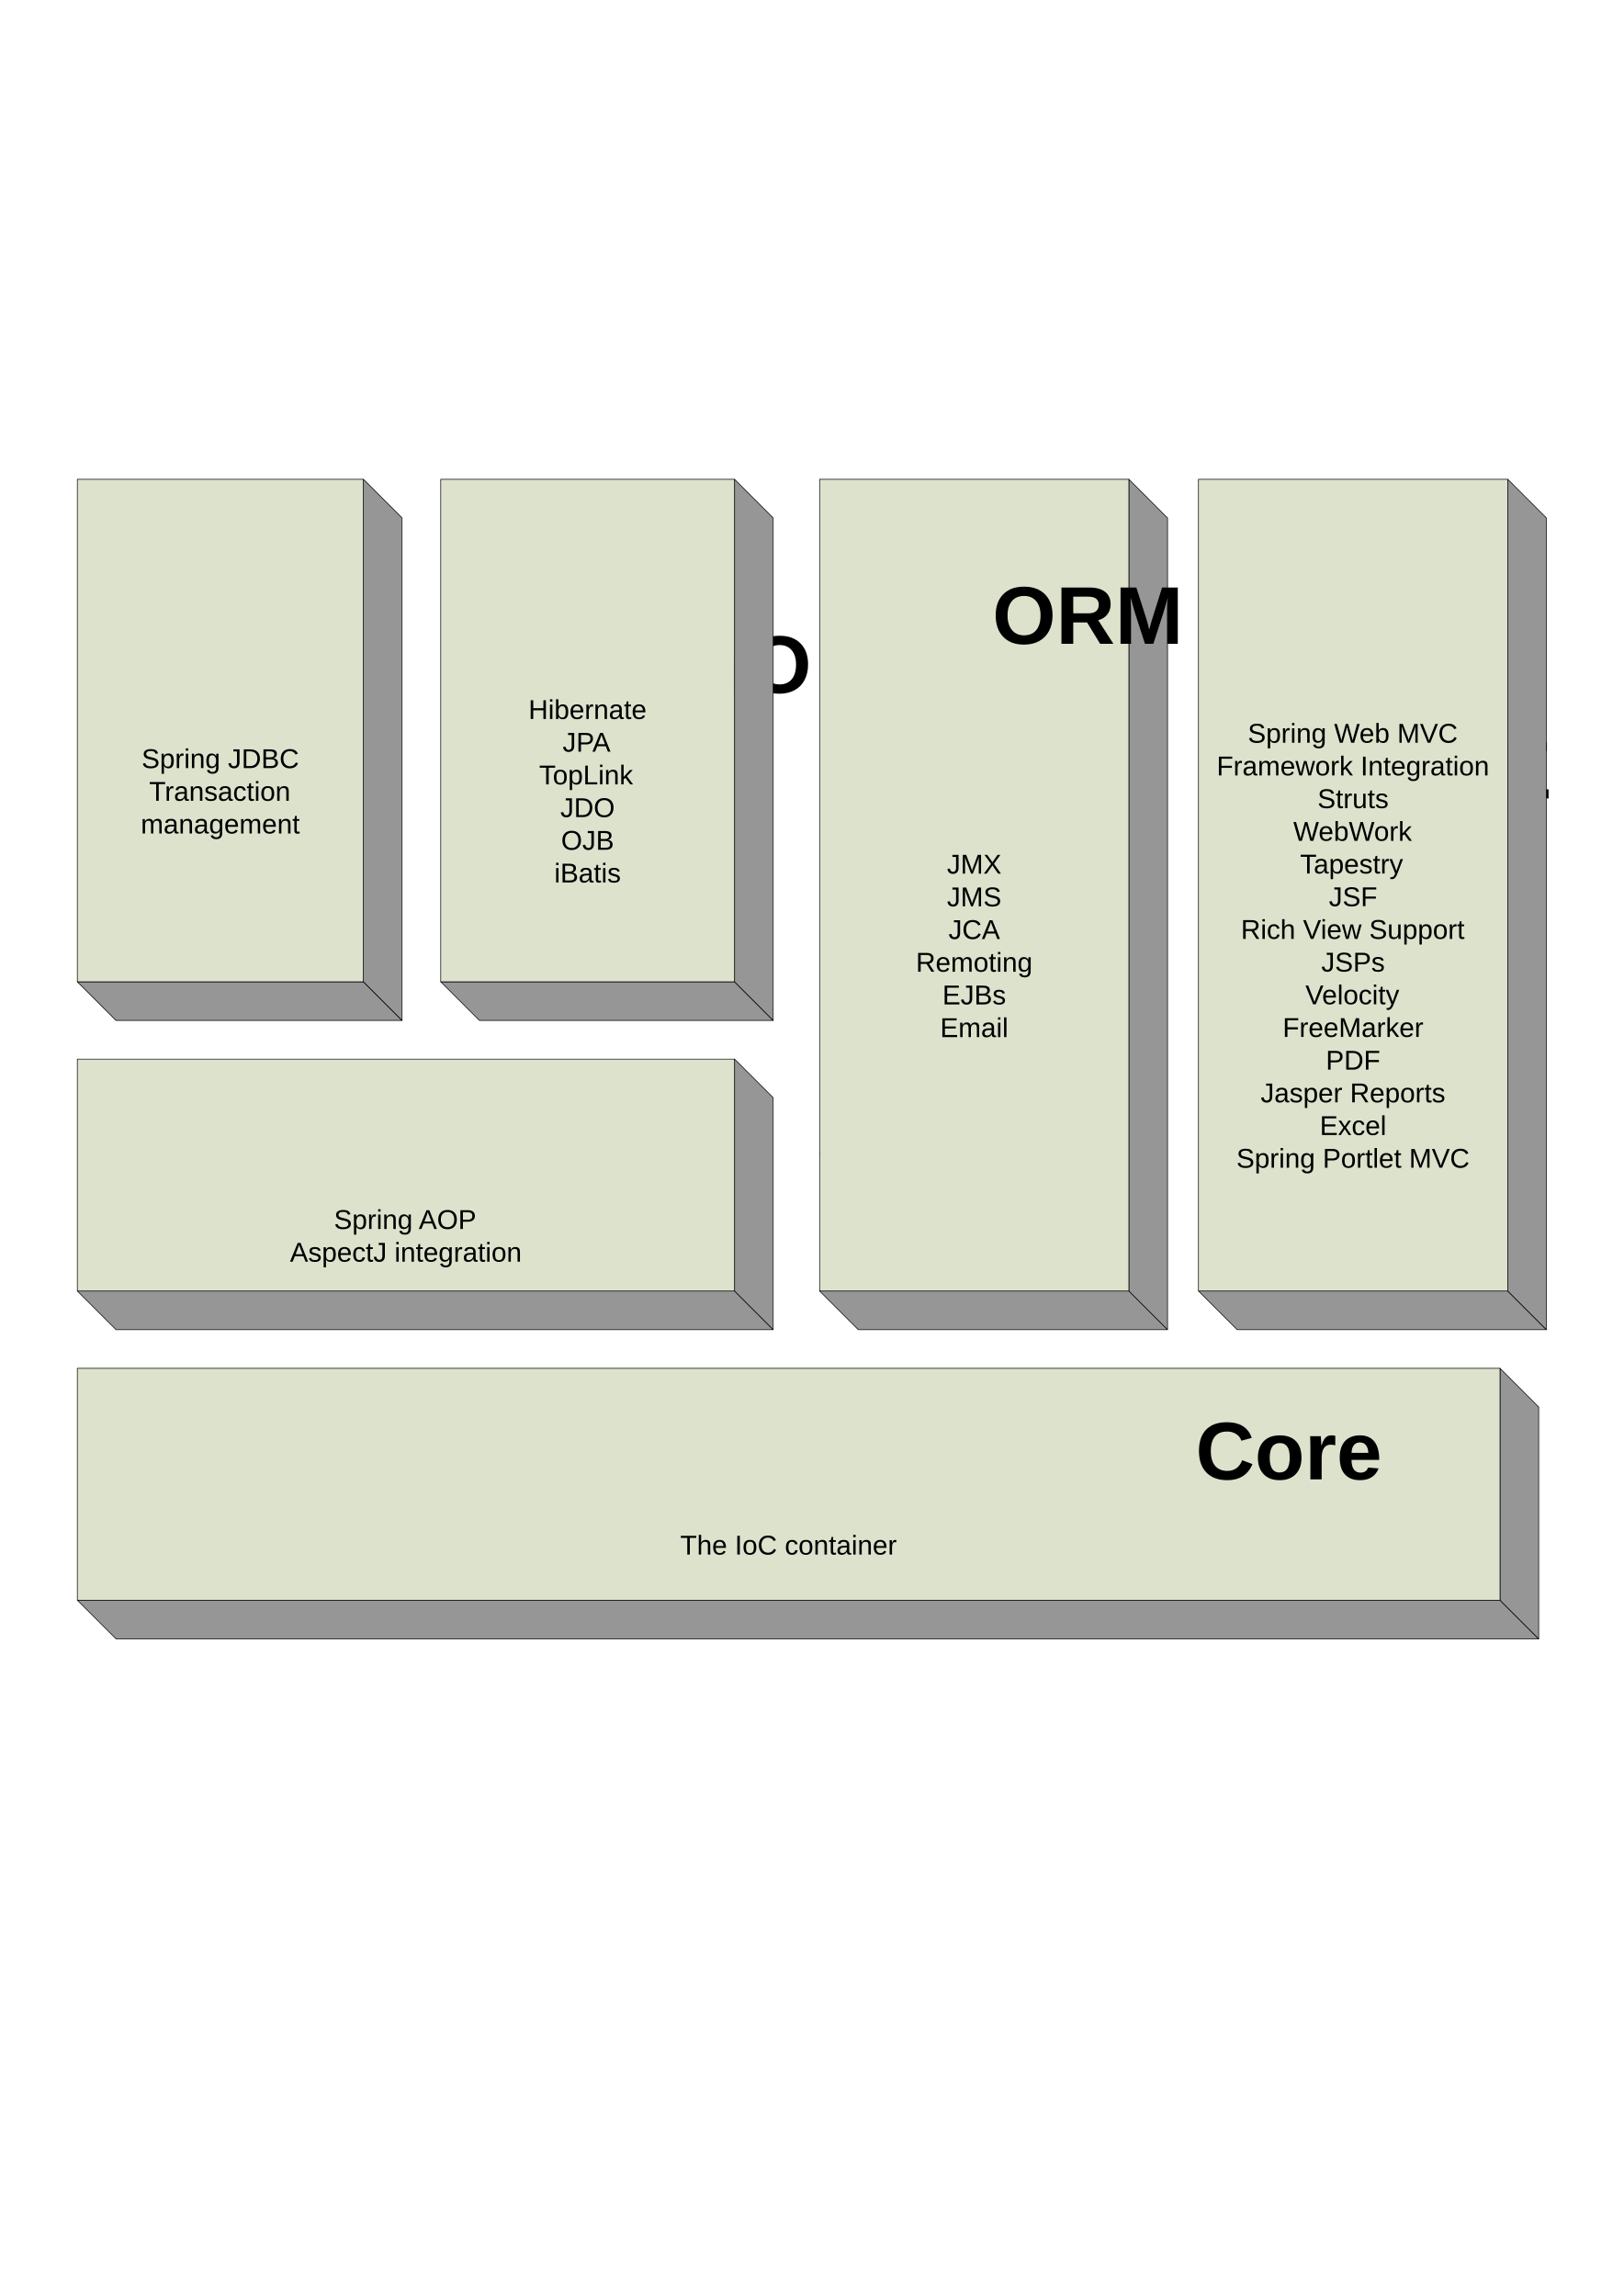
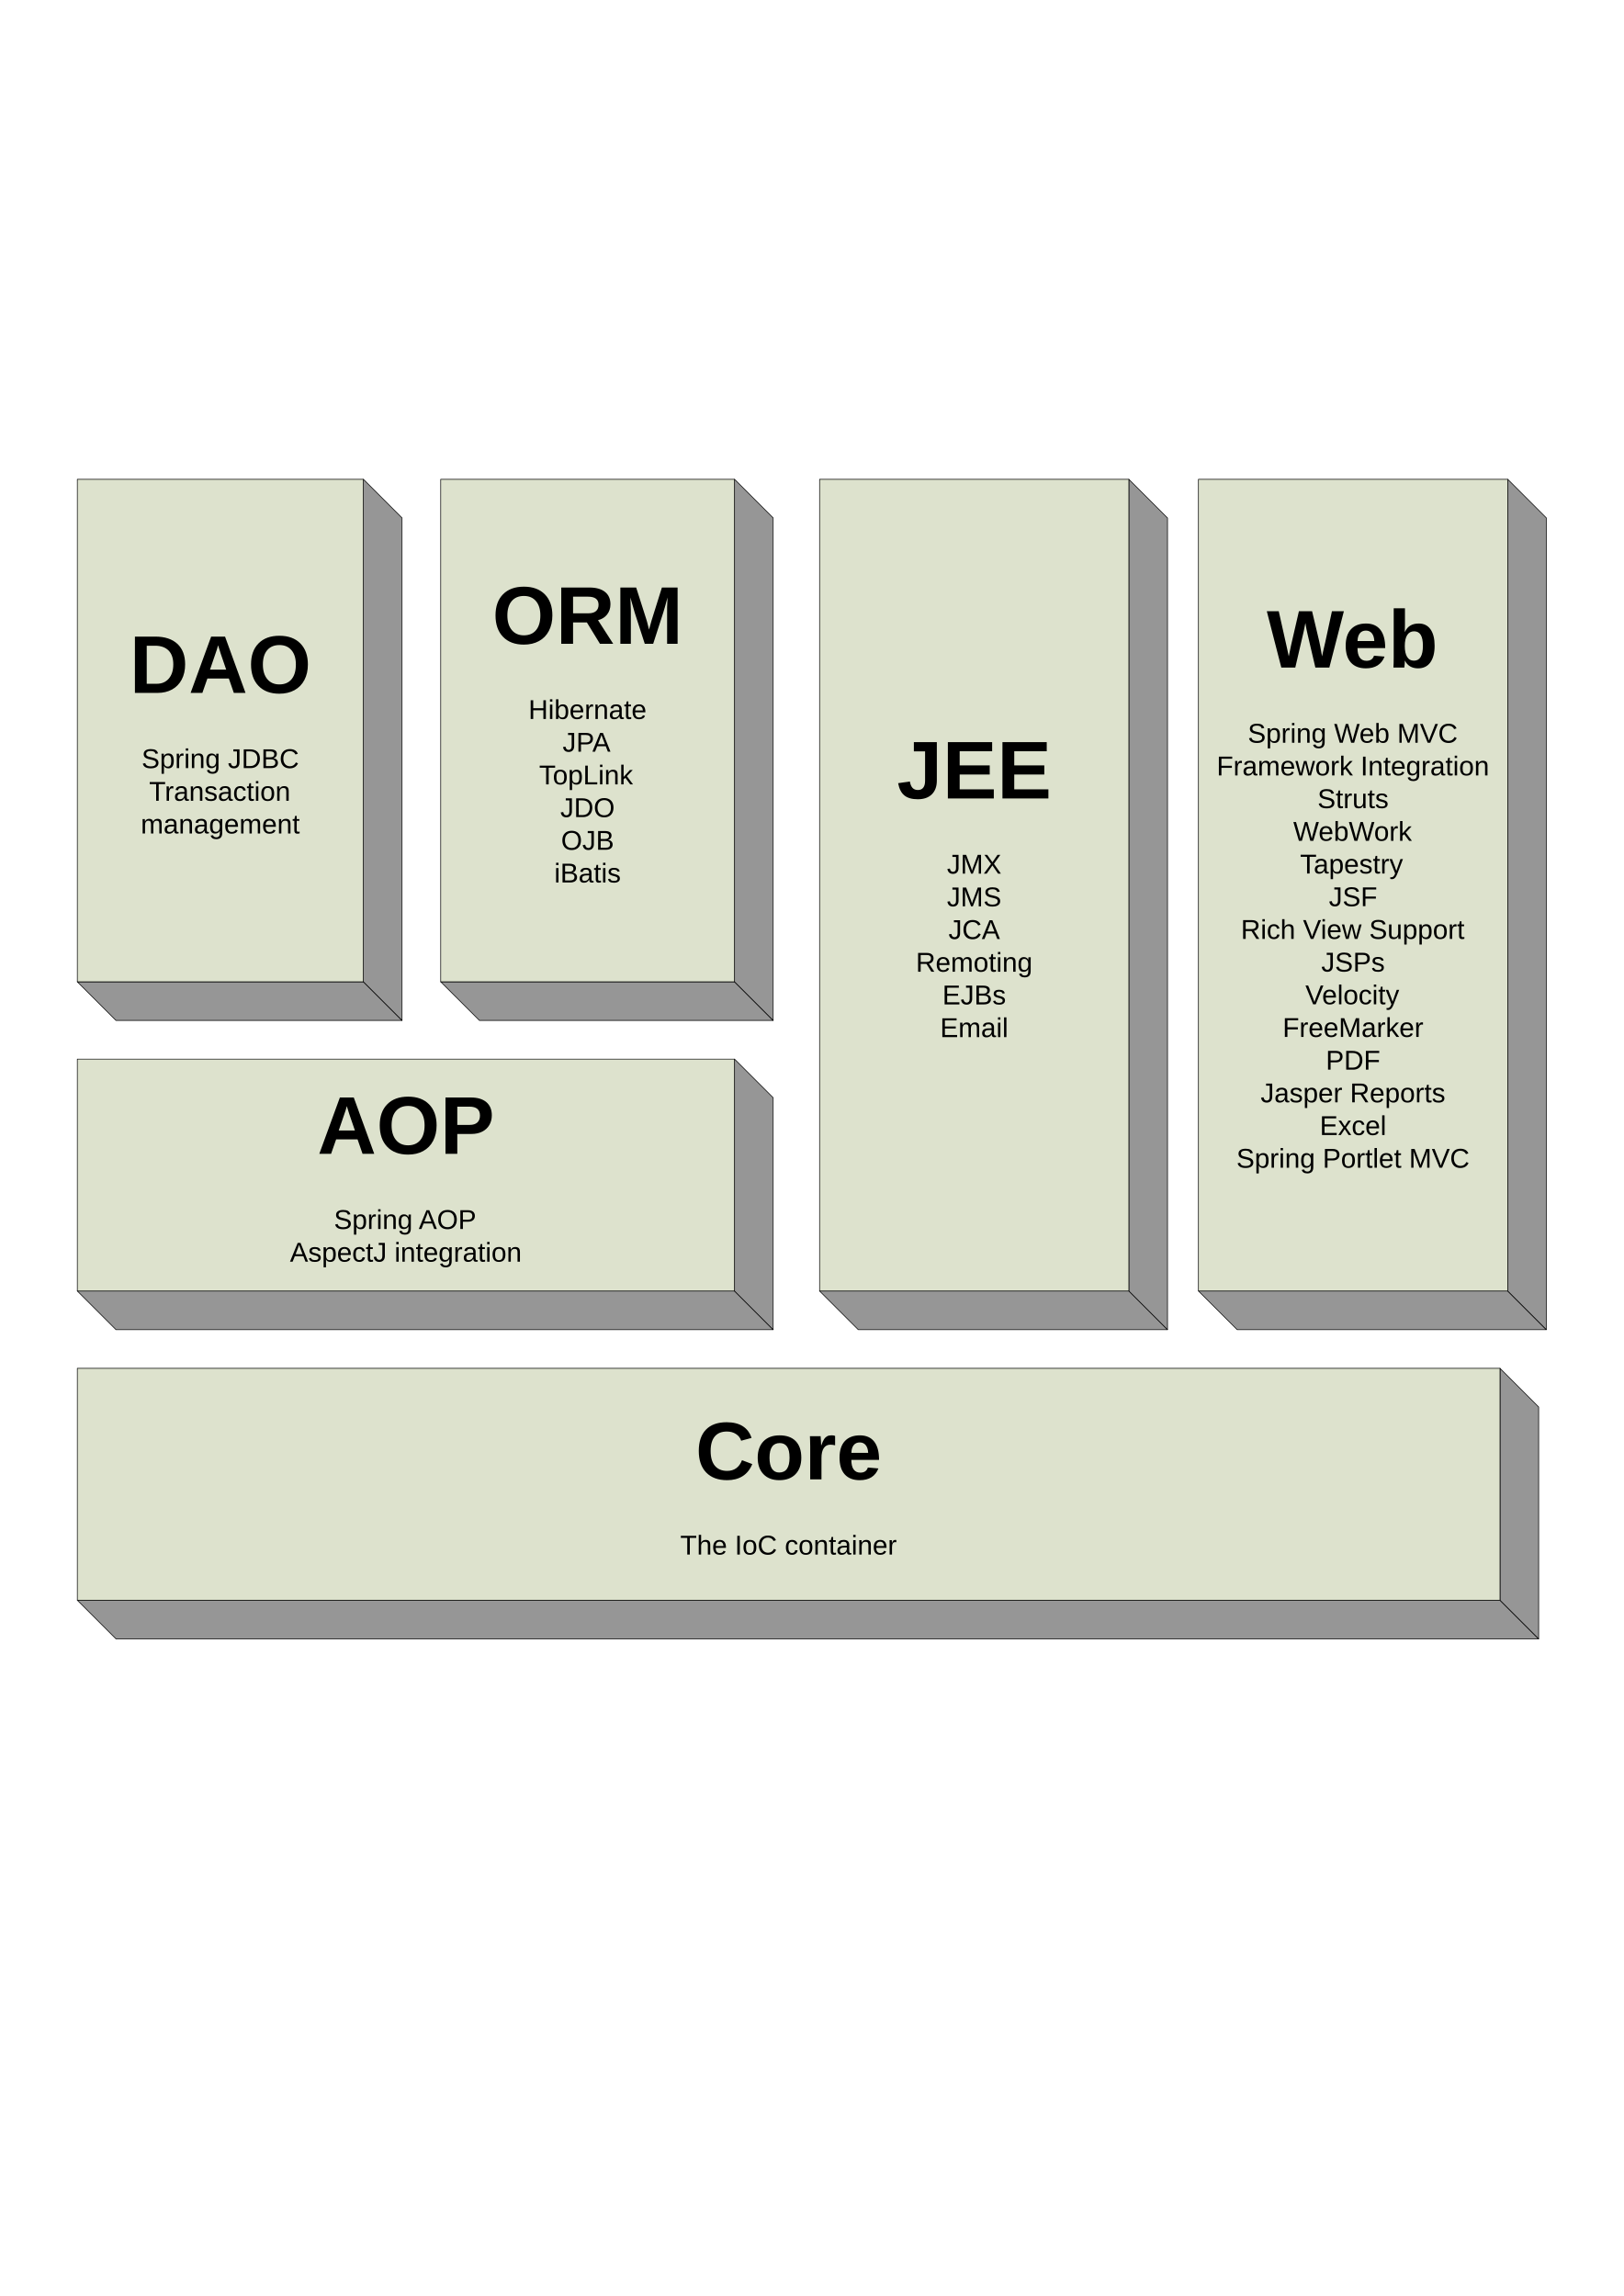
- <svg xmlns="http://www.w3.org/2000/svg" xmlns:ns1="http://schemas.microsoft.com/visio/2003/SVGExtensions/" width="8.268in" height="11.693in" viewBox="0 0 595.276 841.89" xml:space="preserve" color-interpolation-filters="sRGB" class="st5">
-   <ns1:documentProperties ns1:langID="1033" ns1:viewMarkup="false" />
-   <style type="text/css">
- 	
- 		.st1 {fill:#969696;stroke:#000000;stroke-linecap:round;stroke-linejoin:round;stroke-width:0.24}
- 		.st2 {fill:#dde2cd;stroke:#000000;stroke-linecap:round;stroke-linejoin:round;stroke-width:0.24}
- 		.st3 {fill:#000000;font-family:Arial;font-size:2.5em;font-weight:bold}
- 		.st4 {font-size:0.333em;font-weight:normal}
- 		.st5 {fill:none;fill-rule:evenodd;font-size:12;overflow:visible;stroke-linecap:square;stroke-miterlimit:3}
- 	
- 	</style>
-   <g ns1:mID="0" ns1:index="1" ns1:groupContext="foregroundPage">
-     <ns1:userDefs>
-       <ns1:ud ns1:nameU="SchemeName" ns1:val="VT4(Default)" />
-     </ns1:userDefs>
-     <ns1:pageProperties ns1:drawingScale="0.0393701" ns1:pageScale="0.0393701" ns1:drawingUnits="24" ns1:shadowOffsetX="8.50394" ns1:shadowOffsetY="-8.50394" />
-     <ns1:layer ns1:name="Connector" ns1:index="0" />
-     <g id="group9-1" transform="translate(549.921,-255.118) scale(-1,1)" ns1:mID="9" ns1:groupContext="group">
-       <ns1:userDefs>
-         <ns1:ud ns1:nameU="Scale" ns1:val="VT0(1):26" />
-         <ns1:ud ns1:nameU="AntiScale" ns1:val="VT0(1):26" />
-         <ns1:ud ns1:nameU="visVersion" ns1:val="VT0(11):26" />
-       </ns1:userDefs>
-       <g id="shape10-2" ns1:mID="10" ns1:groupContext="shape" transform="translate(0,14.1732)">
+ <svg xmlns="http://www.w3.org/2000/svg" width="793.701" height="1122.518" class="st5" color-interpolation-filters="sRGB" viewBox="0 0 595.276 841.89" xml:space="preserve">
+   <style type="text/css">.st1,.st2{fill:#969696;stroke:#000;stroke-linecap:round;stroke-linejoin:round;stroke-width:.24}.st2{fill:#dde2cd}.st3{fill:#000;font-family:Arial;font-size:2.5em;font-weight:700}.st4{font-size:.333em;font-weight:400}.st5{fill:none;fill-rule:evenodd;font-size:12;overflow:visible;stroke-linecap:square;stroke-miterlimit:3}</style>
+   <g>
+     <g id="group9-1" transform="translate(549.921,-255.118) scale(-1,1)">
+       <g id="shape10-2" transform="translate(0,14.1732)">
        <path d="M0 827.72 L521.57 827.72 L507.4 841.89 L-14.17 841.89 L0 827.72 Z" class="st1" />
      </g>
-       <g id="shape11-4" ns1:mID="11" ns1:groupContext="shape" transform="translate(-14.1732,0)">
+       <g id="shape11-4" transform="translate(-14.1732,0)">
        <path d="M0 856.06 L14.17 841.89 L14.17 756.85 L0 771.02 L0 856.06 Z" class="st1" />
      </g>
-       <g id="shape12-6" ns1:mID="12" ns1:groupContext="shape">
-         <rect x="0" y="756.85" width="521.575" height="85.039" class="st2" />
+       <g id="shape12-6">
+         <rect width="521.575" height="85.039" x="0" y="756.85" class="st2" />
      </g>
-       <g id="shape9-8" ns1:mID="9" ns1:groupContext="groupContent">
-         <ns1:textBlock ns1:margins="rect(4,4,4,4)" ns1:tabSpace="42.5197" />
-         <ns1:textRect cx="260.787" cy="799.37" width="521.58" height="85.039" />
-         <text x="-294.97" y="797.57" transform="scale(-1,1)" class="st3" ns1:langID="2057">
-           <ns1:paragraph ns1:horizAlign="1" />
-           <ns1:tabList />Core<ns1:newlineChar />
-           <ns1:newlineChar />
-           <tspan x="-300.54" dy="2.76em" class="st4">The IoC container</tspan>
+       <g id="shape9-8">
+         <text x="-294.97" y="797.57" class="st3" transform="scale(-1,1)">Core<tspan x="-300.54" class="st4" dy="2.76em">The IoC container</tspan>
        </text>
      </g>
    </g>
-     <g id="group1-11" transform="translate(269.291,-368.504) scale(-1,1)" ns1:mID="1" ns1:groupContext="group">
-       <ns1:userDefs>
-         <ns1:ud ns1:nameU="Scale" ns1:val="VT0(1):26" />
-         <ns1:ud ns1:nameU="AntiScale" ns1:val="VT0(1):26" />
-         <ns1:ud ns1:nameU="visVersion" ns1:val="VT0(11):26" />
-       </ns1:userDefs>
-       <g id="shape2-12" ns1:mID="2" ns1:groupContext="shape" transform="translate(0,14.1732)">
+     <g id="group1-11" transform="translate(269.291,-368.504) scale(-1,1)">
+       <g id="shape2-12" transform="translate(0,14.1732)">
        <path d="M0 827.72 L240.94 827.72 L226.77 841.89 L-14.17 841.89 L0 827.72 Z" class="st1" />
      </g>
-       <g id="shape3-14" ns1:mID="3" ns1:groupContext="shape" transform="translate(-14.1732,0)">
+       <g id="shape3-14" transform="translate(-14.1732,0)">
        <path d="M0 856.06 L14.17 841.89 L14.17 756.85 L0 771.02 L0 856.06 Z" class="st1" />
      </g>
-       <g id="shape4-16" ns1:mID="4" ns1:groupContext="shape">
-         <rect x="0" y="756.85" width="240.945" height="85.039" class="st2" />
+       <g id="shape4-16">
+         <rect width="240.945" height="85.039" x="0" y="756.85" class="st2" />
      </g>
-       <g id="shape1-18" ns1:mID="1" ns1:groupContext="groupContent">
-         <ns1:textBlock ns1:margins="rect(4,4,4,4)" ns1:tabSpace="42.5197" />
-         <ns1:textRect cx="120.472" cy="799.37" width="240.95" height="85.039" />
-         <text x="-152.97" y="791.57" transform="scale(-1,1)" class="st3" ns1:langID="2057">
-           <ns1:paragraph ns1:horizAlign="1" />
-           <ns1:tabList />AOP<ns1:newlineChar />
-           <ns1:newlineChar />
-           <tspan x="-146.87" dy="2.76em" class="st4">Spring AOP<ns1:newlineChar />
-           </tspan>
-           <tspan x="-162.99" dy="1.2em" class="st4">AspectJ integration</tspan>
+       <g id="shape1-18">
+         <text x="-152.97" y="791.57" class="st3" transform="scale(-1,1)">AOP<tspan x="-146.87" class="st4" dy="2.76em">Spring AOP</tspan>
+           <tspan x="-162.99" class="st4" dy="1.2em">AspectJ integration</tspan>
        </text>
      </g>
    </g>
-     <g id="group5-22" transform="translate(133.228,-481.89) scale(-1,1)" ns1:mID="5" ns1:groupContext="group">
-       <ns1:userDefs>
-         <ns1:ud ns1:nameU="Scale" ns1:val="VT0(1):26" />
-         <ns1:ud ns1:nameU="AntiScale" ns1:val="VT0(1):26" />
-         <ns1:ud ns1:nameU="visVersion" ns1:val="VT0(11):26" />
-       </ns1:userDefs>
-       <g id="shape6-23" ns1:mID="6" ns1:groupContext="shape" transform="translate(0,14.1732)">
+     <g id="group5-22" transform="translate(133.228,-481.89) scale(-1,1)">
+       <g id="shape6-23" transform="translate(0,14.1732)">
        <path d="M0 827.72 L104.88 827.72 L90.71 841.89 L-14.17 841.89 L0 827.72 Z" class="st1" />
      </g>
-       <g id="shape7-25" ns1:mID="7" ns1:groupContext="shape" transform="translate(-14.1732,0)">
+       <g id="shape7-25" transform="translate(-14.1732,0)">
        <path d="M0 856.06 L14.17 841.89 L14.17 657.64 L0 671.81 L0 856.06 Z" class="st1" />
      </g>
-       <g id="shape8-27" ns1:mID="8" ns1:groupContext="shape">
-         <rect x="0" y="657.638" width="104.882" height="184.252" class="st2" />
+       <g id="shape8-27">
+         <rect width="104.882" height="184.252" x="0" y="657.638" class="st2" />
      </g>
-       <g id="shape5-29" ns1:mID="5" ns1:groupContext="groupContent">
-         <ns1:textBlock ns1:margins="rect(4,4,4,4)" ns1:tabSpace="42.5197" />
-         <ns1:textRect cx="52.441" cy="749.764" width="104.89" height="184.252" />
-         <text x="-85.76" y="735.96" transform="scale(-1,1)" class="st3" ns1:langID="2057">
-           <ns1:paragraph ns1:horizAlign="1" />
-           <ns1:tabList />DAO<ns1:newlineChar />
-           <ns1:newlineChar />
-           <tspan x="-81.33" dy="2.76em" class="st4">Spring JDBC<ns1:newlineChar />
-           </tspan>
-           <tspan x="-78.56" dy="1.2em" class="st4">Transaction </tspan>
-           <tspan x="-81.62" dy="1.2em" class="st4">management</tspan>
+       <g id="shape5-29">
+         <text x="-85.76" y="735.96" class="st3" transform="scale(-1,1)">DAO<tspan x="-81.33" class="st4" dy="2.76em">Spring JDBC</tspan>
+           <tspan x="-78.56" class="st4" dy="1.2em">Transaction </tspan>
+           <tspan x="-81.62" class="st4" dy="1.2em">management</tspan>
        </text>
      </g>
    </g>
-     <g id="group13-34" transform="translate(413.858,-368.504) scale(-1,1)" ns1:mID="13" ns1:groupContext="group">
-       <ns1:userDefs>
-         <ns1:ud ns1:nameU="Scale" ns1:val="VT0(1):26" />
-         <ns1:ud ns1:nameU="AntiScale" ns1:val="VT0(1):26" />
-         <ns1:ud ns1:nameU="visVersion" ns1:val="VT0(11):26" />
-       </ns1:userDefs>
-       <g id="shape14-35" ns1:mID="14" ns1:groupContext="shape" transform="translate(0,14.1732)">
+     <g id="group13-34" transform="translate(413.858,-368.504) scale(-1,1)">
+       <g id="shape14-35" transform="translate(0,14.1732)">
        <path d="M0 827.72 L113.39 827.72 L99.21 841.89 L-14.17 841.89 L0 827.72 Z" class="st1" />
      </g>
-       <g id="shape15-37" ns1:mID="15" ns1:groupContext="shape" transform="translate(-14.1732,0)">
+       <g id="shape15-37" transform="translate(-14.1732,0)">
        <path d="M0 856.06 L14.17 841.89 L14.17 544.25 L0 558.43 L0 856.06 Z" class="st1" />
      </g>
-       <g id="shape16-39" ns1:mID="16" ns1:groupContext="shape">
-         <rect x="0" y="544.252" width="113.386" height="297.638" class="st2" />
+       <g id="shape16-39">
+         <rect width="113.386" height="297.638" x="0" y="544.252" class="st2" />
      </g>
-       <g id="shape13-41" ns1:mID="13" ns1:groupContext="groupContent">
-         <ns1:textBlock ns1:margins="rect(4,4,4,4)" ns1:tabSpace="42.5197" />
-         <ns1:textRect cx="56.693" cy="693.071" width="113.39" height="297.638" />
-         <text x="-85.04" y="661.27" transform="scale(-1,1)" class="st3" ns1:langID="2057">
-           <ns1:paragraph ns1:horizAlign="1" />
-           <ns1:tabList />JEE<ns1:newlineChar />
-           <ns1:newlineChar />
-           <tspan x="-66.69" dy="2.76em" class="st4">JMX<ns1:newlineChar />
-           </tspan>
-           <tspan x="-66.69" dy="1.2em" class="st4">JMS<ns1:newlineChar />
-           </tspan>
-           <tspan x="-66.13" dy="1.2em" class="st4">JCA<ns1:newlineChar />
-           </tspan>
-           <tspan x="-78.08" dy="1.2em" class="st4">Remoting<ns1:newlineChar />
-           </tspan>
-           <tspan x="-68.36" dy="1.2em" class="st4">EJBs<ns1:newlineChar />
-           </tspan>
-           <tspan x="-69.19" dy="1.2em" class="st4">Email</tspan>
+       <g id="shape13-41">
+         <text x="-85.04" y="661.27" class="st3" transform="scale(-1,1)">JEE<tspan x="-66.69" class="st4" dy="2.76em">JMX</tspan>
+           <tspan x="-66.69" class="st4" dy="1.2em">JMS</tspan>
+           <tspan x="-66.13" class="st4" dy="1.2em">JCA</tspan>
+           <tspan x="-78.08" class="st4" dy="1.2em">Remoting</tspan>
+           <tspan x="-68.36" class="st4" dy="1.2em">EJBs</tspan>
+           <tspan x="-69.19" class="st4" dy="1.2em">Email</tspan>
        </text>
      </g>
    </g>
-     <g id="group17-49" transform="translate(552.756,-368.504) scale(-1,1)" ns1:mID="17" ns1:groupContext="group">
-       <ns1:userDefs>
-         <ns1:ud ns1:nameU="Scale" ns1:val="VT0(1):26" />
-         <ns1:ud ns1:nameU="AntiScale" ns1:val="VT0(1):26" />
-         <ns1:ud ns1:nameU="visVersion" ns1:val="VT0(11):26" />
-       </ns1:userDefs>
-       <g id="shape18-50" ns1:mID="18" ns1:groupContext="shape" transform="translate(0,14.1732)">
+     <g id="group17-49" transform="translate(552.756,-368.504) scale(-1,1)">
+       <g id="shape18-50" transform="translate(0,14.1732)">
        <path d="M0 827.72 L113.39 827.72 L99.21 841.89 L-14.17 841.89 L0 827.72 Z" class="st1" />
      </g>
-       <g id="shape19-52" ns1:mID="19" ns1:groupContext="shape" transform="translate(-14.1732,0)">
+       <g id="shape19-52" transform="translate(-14.1732,0)">
        <path d="M0 856.06 L14.17 841.89 L14.17 544.25 L0 558.43 L0 856.06 Z" class="st1" />
      </g>
-       <g id="shape20-54" ns1:mID="20" ns1:groupContext="shape">
-         <rect x="0" y="544.252" width="113.386" height="297.638" class="st2" />
+       <g id="shape20-54">
+         <rect width="113.386" height="297.638" x="0" y="544.252" class="st2" />
      </g>
-       <g id="shape17-56" ns1:mID="17" ns1:groupContext="groupContent">
-         <ns1:textBlock ns1:margins="rect(4,4,4,4)" ns1:tabSpace="42.5197" />
-         <ns1:textRect cx="56.693" cy="693.071" width="113.39" height="297.638" />
-         <text x="-88.35" y="613.27" transform="scale(-1,1)" class="st3" ns1:langID="2057">
-           <ns1:paragraph ns1:horizAlign="1" />
-           <ns1:tabList />Web<ns1:newlineChar />
-           <ns1:newlineChar />
-           <tspan x="-95.31" dy="2.76em" class="st4">Spring Web MVC<ns1:newlineChar />
-           </tspan>
-           <tspan x="-106.71" dy="1.2em" class="st4">Framework Integration<ns1:newlineChar />
-           </tspan>
-           <tspan x="-69.75" dy="1.2em" class="st4">Struts<ns1:newlineChar />
-           </tspan>
-           <tspan x="-78.63" dy="1.2em" class="st4">WebWork<ns1:newlineChar />
-           </tspan>
-           <tspan x="-76.14" dy="1.2em" class="st4">Tapestry<ns1:newlineChar />
-           </tspan>
-           <tspan x="-65.57" dy="1.2em" class="st4">JSF<ns1:newlineChar />
-           </tspan>
-           <tspan x="-97.82" dy="1.2em" class="st4">Rich View Support<ns1:newlineChar />
-           </tspan>
-           <tspan x="-68.36" dy="1.2em" class="st4">JSPs<ns1:newlineChar />
-           </tspan>
-           <tspan x="-74.19" dy="1.2em" class="st4">Velocity<ns1:newlineChar />
-           </tspan>
-           <tspan x="-82.52" dy="1.2em" class="st4">FreeMarker<ns1:newlineChar />
-           </tspan>
-           <tspan x="-66.69" dy="1.2em" class="st4">PDF<ns1:newlineChar />
-           </tspan>
-           <tspan x="-90.59" dy="1.2em" class="st4">Jasper Reports<ns1:newlineChar />
-           </tspan>
-           <tspan x="-68.91" dy="1.2em" class="st4">Excel<ns1:newlineChar />
-           </tspan>
-           <tspan x="-99.48" dy="1.2em" class="st4">Spring Portlet MVC</tspan>
+       <g id="shape17-56">
+         <text x="-88.35" y="613.27" class="st3" transform="scale(-1,1)">Web<tspan x="-95.31" class="st4" dy="2.76em">Spring Web MVC</tspan>
+           <tspan x="-106.71" class="st4" dy="1.2em">Framework Integration</tspan>
+           <tspan x="-69.75" class="st4" dy="1.2em">Struts</tspan>
+           <tspan x="-78.63" class="st4" dy="1.2em">WebWork</tspan>
+           <tspan x="-76.14" class="st4" dy="1.2em">Tapestry</tspan>
+           <tspan x="-65.57" class="st4" dy="1.2em">JSF</tspan>
+           <tspan x="-97.82" class="st4" dy="1.2em">Rich View Support</tspan>
+           <tspan x="-68.36" class="st4" dy="1.2em">JSPs</tspan>
+           <tspan x="-74.19" class="st4" dy="1.2em">Velocity</tspan>
+           <tspan x="-82.52" class="st4" dy="1.2em">FreeMarker</tspan>
+           <tspan x="-66.69" class="st4" dy="1.2em">PDF</tspan>
+           <tspan x="-90.59" class="st4" dy="1.2em">Jasper Reports</tspan>
+           <tspan x="-68.91" class="st4" dy="1.2em">Excel</tspan>
+           <tspan x="-99.48" class="st4" dy="1.2em">Spring Portlet MVC</tspan>
        </text>
      </g>
    </g>
-     <g id="group21-72" transform="translate(269.291,-481.89) scale(-1,1)" ns1:mID="21" ns1:groupContext="group">
-       <ns1:userDefs>
-         <ns1:ud ns1:nameU="Scale" ns1:val="VT0(1):26" />
-         <ns1:ud ns1:nameU="AntiScale" ns1:val="VT0(1):26" />
-         <ns1:ud ns1:nameU="visVersion" ns1:val="VT0(11):26" />
-       </ns1:userDefs>
-       <g id="shape22-73" ns1:mID="22" ns1:groupContext="shape" transform="translate(0,14.1732)">
+     <g id="group21-72" transform="translate(269.291,-481.89) scale(-1,1)">
+       <g id="shape22-73" transform="translate(0,14.1732)">
        <path d="M0 827.72 L107.72 827.72 L93.54 841.89 L-14.17 841.89 L0 827.72 Z" class="st1" />
      </g>
-       <g id="shape23-75" ns1:mID="23" ns1:groupContext="shape" transform="translate(-14.1732,0)">
+       <g id="shape23-75" transform="translate(-14.1732,0)">
        <path d="M0 856.06 L14.17 841.89 L14.17 657.64 L0 671.81 L0 856.06 Z" class="st1" />
      </g>
-       <g id="shape24-77" ns1:mID="24" ns1:groupContext="shape">
-         <rect x="0" y="657.638" width="107.717" height="184.252" class="st2" />
+       <g id="shape24-77">
+         <rect width="107.717" height="184.252" x="0" y="657.638" class="st2" />
      </g>
-       <g id="shape21-79" ns1:mID="21" ns1:groupContext="groupContent">
-         <ns1:textBlock ns1:margins="rect(4,4,4,4)" ns1:tabSpace="42.5197" />
-         <ns1:textRect cx="53.858" cy="749.764" width="107.72" height="184.252" />
-         <text x="-88.86" y="717.96" transform="scale(-1,1)" class="st3" ns1:langID="2057">
-           <ns1:paragraph ns1:horizAlign="1" />
-           <ns1:tabList />ORM<ns1:newlineChar />
-           <ns1:newlineChar />
-           <tspan x="-75.55" dy="2.76em" class="st4">Hibernate<ns1:newlineChar />
-           </tspan>
-           <tspan x="-63.04" dy="1.2em" class="st4">JPA<ns1:newlineChar />
-           </tspan>
-           <tspan x="-71.65" dy="1.2em" class="st4">TopLink<ns1:newlineChar />
-           </tspan>
-           <tspan x="-63.87" dy="1.2em" class="st4">JDO<ns1:newlineChar />
-           </tspan>
-           <tspan x="-63.59" dy="1.2em" class="st4">OJB<ns1:newlineChar />
-           </tspan>
-           <tspan x="-66.09" dy="1.2em" class="st4">iBatis</tspan>
+       <g id="shape21-79">
+         <text x="-88.86" y="717.96" class="st3" transform="scale(-1,1)">ORM<tspan x="-75.55" class="st4" dy="2.76em">Hibernate</tspan>
+           <tspan x="-63.04" class="st4" dy="1.2em">JPA</tspan>
+           <tspan x="-71.65" class="st4" dy="1.2em">TopLink</tspan>
+           <tspan x="-63.87" class="st4" dy="1.2em">JDO</tspan>
+           <tspan x="-63.59" class="st4" dy="1.2em">OJB</tspan>
+           <tspan x="-66.09" class="st4" dy="1.2em">iBatis</tspan>
        </text>
      </g>
    </g>
  </g>
</svg>
